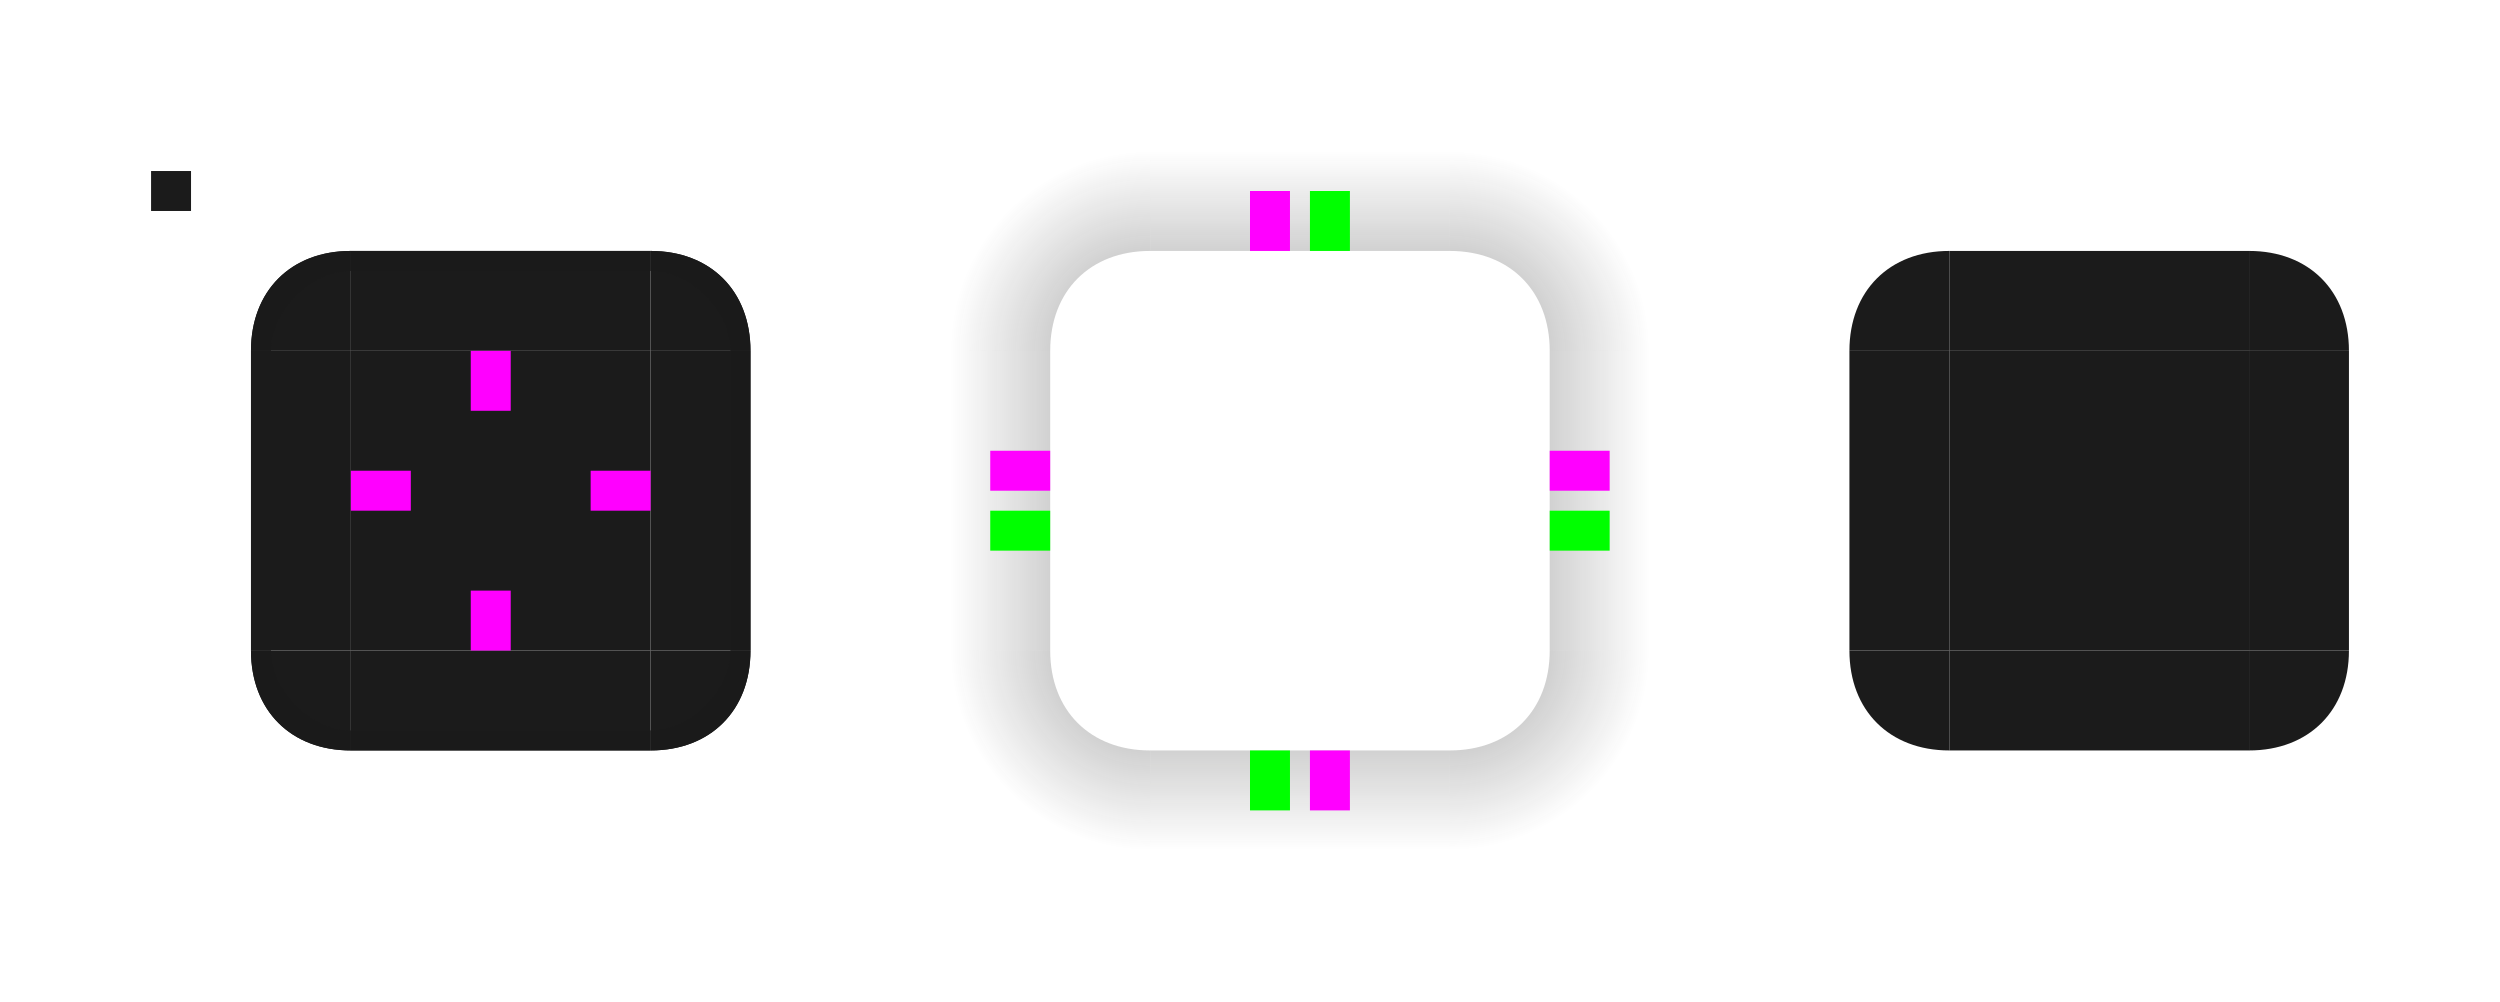
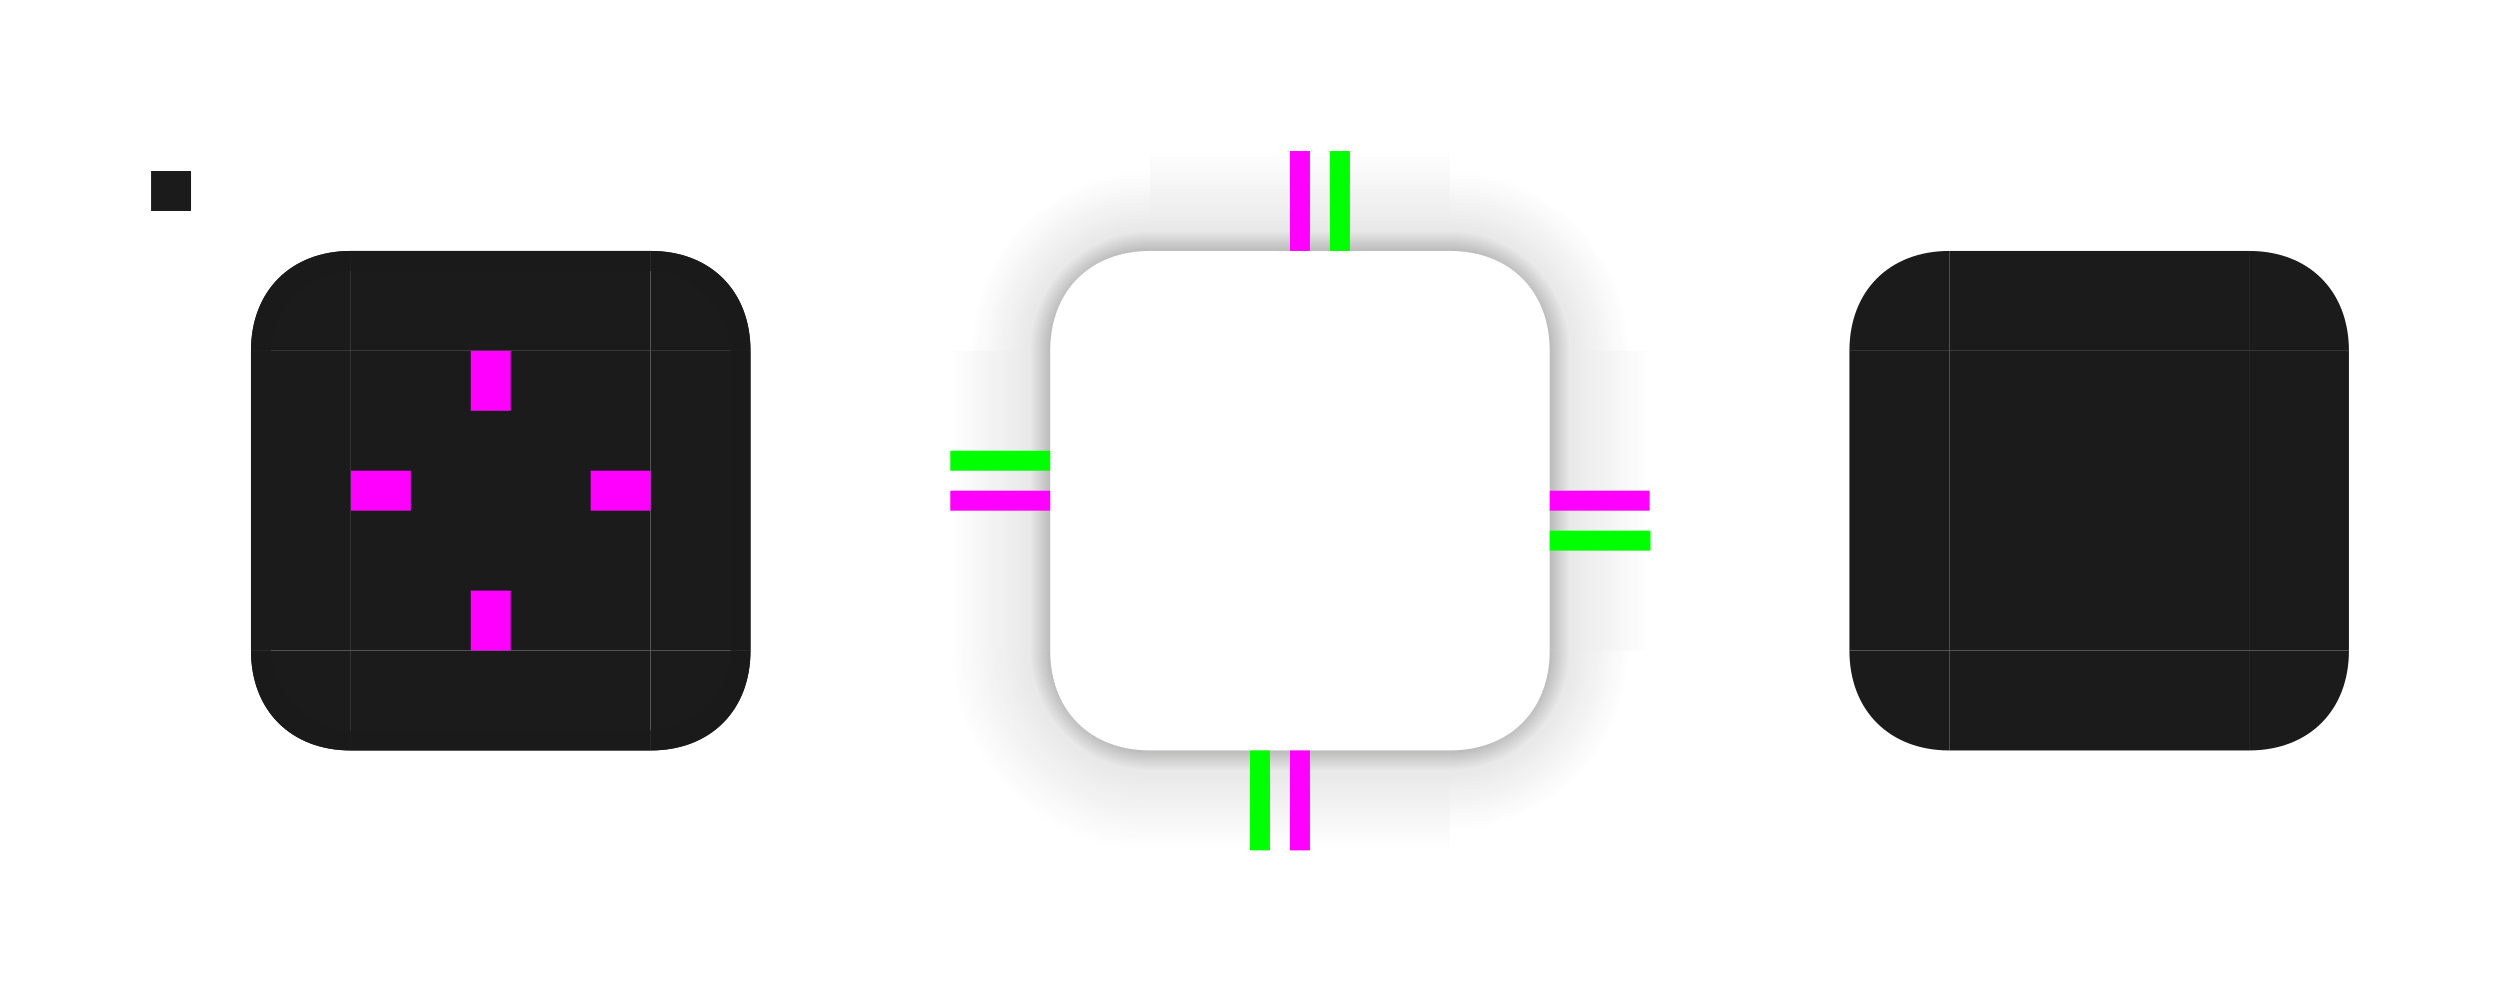
<svg xmlns="http://www.w3.org/2000/svg" xmlns:xlink="http://www.w3.org/1999/xlink" width="33.104mm" height="13.26mm" viewBox="0 0 125.118 50.118" version="1.1" id="svg4399">
  <defs id="defs4393">
+     <linearGradient xlink:href="#linearGradient5353" id="linearGradient5255" x1="255" y1="602.5" x2="260" y2="602.5" gradientUnits="userSpaceOnUse" gradientTransform="translate(-1.1e-4,-1.6e-4)" />
    <linearGradient id="linearGradient5353">
      <stop style="stop-color:#1a1a1a;stop-opacity:0" offset="0" id="stop5349" />
-       <stop style="stop-color:#1b1b1b;stop-opacity:0.2" offset="1" id="stop5351" />
+       <stop style="stop-color:#1a1a1a;stop-opacity:0.098;" offset="0.8" id="stop968" />
+       <stop style="stop-color:#1b1b1b;stop-opacity:0.3" offset="1" id="stop5351" />
    </linearGradient>
+     <linearGradient xlink:href="#linearGradient5347" id="linearGradient5255-5" x1="255" y1="603" x2="260" y2="603" gradientUnits="userSpaceOnUse" gradientTransform="translate(-544.9999,-1205)" />
    <linearGradient id="linearGradient5347">
      <stop style="stop-color:#1a1a1a;stop-opacity:0" offset="0" id="stop5343" />
-       <stop style="stop-color:#1b1b1b;stop-opacity:0.2" offset="1" id="stop5345" />
+       <stop style="stop-color:#1a1a1a;stop-opacity:0.098;" offset="0.8" id="stop966" />
+       <stop style="stop-color:#1b1b1b;stop-opacity:0.3" offset="1" id="stop5345" />
    </linearGradient>
-     <linearGradient id="linearGradient5341">
-       <stop style="stop-color:#1a1a1a;stop-opacity:0" offset="0" id="stop5337" />
-       <stop style="stop-color:#1b1b1b;stop-opacity:0.2" offset="1" id="stop5339" />
+     <linearGradient xlink:href="#linearGradient5347" id="linearGradient5255-9" x1="255" y1="602.5" x2="260" y2="602.5" gradientUnits="userSpaceOnUse" gradientTransform="translate(329.9998,-874.9999)" />
+     <linearGradient xlink:href="#linearGradient5251" id="linearGradient5255-7" x1="255" y1="602.5" x2="260" y2="602.5" gradientUnits="userSpaceOnUse" gradientTransform="translate(-874.9998,-330.0001)" />
+     <linearGradient id="linearGradient5251">
+       <stop style="stop-color:#1a1a1a;stop-opacity:0" offset="0" id="stop5247" />
+       <stop style="stop-color:#1a1a1a;stop-opacity:0.1" offset="0.8" id="stop952" />
+       <stop style="stop-color:#1b1b1a;stop-opacity:0.3" offset="1" id="stop5249" />
    </linearGradient>
+     <radialGradient xlink:href="#linearGradient976" id="radialGradient5327" cx="265" cy="610" fx="265" fy="610" r="5" gradientUnits="userSpaceOnUse" gradientTransform="matrix(-2,0,0,-2,794.9999,1830)" />
+     <linearGradient id="linearGradient976">
+       <stop style="stop-color:#1b1b1b;stop-opacity:1" offset="0" id="stop970" />
+       <stop style="stop-color:#1a1a1a;stop-opacity:0.3" offset="0.5" id="stop991" />
+       <stop style="stop-color:#1a1a1a;stop-opacity:0.1" offset="0.6" id="stop1383" />
+       <stop style="stop-color:#1a1a1a;stop-opacity:0" offset="1" id="stop974" />
+     </linearGradient>
+     <radialGradient xlink:href="#linearGradient960" id="radialGradient5327-1" cx="265" cy="610" fx="265" fy="610" r="5" gradientUnits="userSpaceOnUse" gradientTransform="matrix(0,2,-2,0,1500,79.99984)" />
+     <linearGradient id="linearGradient960">
+       <stop style="stop-color:#1b1b1b;stop-opacity:1" offset="0" id="stop954" />
+       <stop style="stop-color:#1a1a1a;stop-opacity:0.3" offset="0.5" id="stop964" />
+       <stop style="stop-color:#1a1a1a;stop-opacity:0.1" offset="0.6" id="stop956" />
+       <stop style="stop-color:#1a1a1a;stop-opacity:0" offset="0.9" id="stop962" />
+       <stop style="stop-color:#1a1a1a;stop-opacity:0" offset="1" id="stop958" />
+     </linearGradient>
+     <radialGradient xlink:href="#linearGradient960" id="radialGradient5327-6" cx="265" cy="610" fx="265" fy="610" r="5" gradientUnits="userSpaceOnUse" gradientTransform="matrix(2,0,0,2,-250.0001,-625.0002)" />
+     <radialGradient xlink:href="#linearGradient5325" id="radialGradient5327-0" cx="265" cy="610" fx="265" fy="610" r="5" gradientUnits="userSpaceOnUse" gradientTransform="matrix(0,-2,2,0,-955.0001,1125)" />
    <linearGradient id="linearGradient5325">
      <stop style="stop-color:#1b1b1b;stop-opacity:1" offset="0" id="stop5321" />
-       <stop style="stop-color:#1a1a1a;stop-opacity:0.206" offset="0.495" id="stop5355" />
+       <stop style="stop-color:#1a1a1a;stop-opacity:0.3" offset="0.5" id="stop996" />
+       <stop style="stop-color:#1a1a1a;stop-opacity:0.1" offset="0.6" id="stop994" />
+       <stop style="stop-color:#1a1a1a;stop-opacity:0" offset="0.9" id="stop5355" />
      <stop style="stop-color:#1a1a1a;stop-opacity:0" offset="1" id="stop5323" />
    </linearGradient>
-     <linearGradient id="linearGradient5251">
-       <stop style="stop-color:#1a1a1a;stop-opacity:0" offset="0" id="stop5247" />
-       <stop style="stop-color:#1b1b1a;stop-opacity:0.2" offset="1" id="stop5249" />
-     </linearGradient>
-     <linearGradient xlink:href="#linearGradient5353" id="linearGradient5255" x1="255" y1="602.5" x2="260" y2="602.5" gradientUnits="userSpaceOnUse" />
-     <linearGradient xlink:href="#linearGradient5341" id="linearGradient5255-5" x1="255" y1="602.5" x2="260" y2="602.5" gradientUnits="userSpaceOnUse" gradientTransform="translate(-545,-1205)" />
-     <linearGradient xlink:href="#linearGradient5347" id="linearGradient5255-9" x1="255" y1="602.5" x2="260" y2="602.5" gradientUnits="userSpaceOnUse" gradientTransform="translate(330,-875)" />
-     <linearGradient xlink:href="#linearGradient5251" id="linearGradient5255-7" x1="255" y1="602.5" x2="260" y2="602.5" gradientUnits="userSpaceOnUse" gradientTransform="translate(-875,-330)" />
-     <radialGradient xlink:href="#linearGradient5325" id="radialGradient5327" cx="265" cy="610" fx="265" fy="610" r="5" gradientUnits="userSpaceOnUse" gradientTransform="matrix(-2,0,0,-2,795,1830)" />
-     <radialGradient xlink:href="#linearGradient5325" id="radialGradient5327-1" cx="265" cy="610" fx="265" fy="610" r="5" gradientUnits="userSpaceOnUse" gradientTransform="matrix(0,2,-2,0,1500,80)" />
-     <radialGradient xlink:href="#linearGradient5325" id="radialGradient5327-6" cx="265" cy="610" fx="265" fy="610" r="5" gradientUnits="userSpaceOnUse" gradientTransform="matrix(2,0,0,2,-250,-625)" />
-     <radialGradient xlink:href="#linearGradient5325" id="radialGradient5327-0" cx="265" cy="610" fx="265" fy="610" r="5" gradientUnits="userSpaceOnUse" gradientTransform="matrix(0,-2,2,0,-955,1125)" />
  </defs>
  <g id="layer1" transform="translate(-207.4408,-577.4409)">
    <rect style="fill:#1b1b1b;fill-opacity:1;stroke-opacity:0" id="center" width="15" height="15" x="225" y="595" />
    <g id="left">
      <rect style="fill:#1b1b1b;fill-opacity:1;stroke-opacity:0" id="rect4988" width="5" height="15" x="220" y="595" />
      <path style="fill:#1b1b1b;fill-opacity:1;stroke:none;stroke-width:1px;stroke-linecap:butt;stroke-linejoin:miter;stroke-opacity:1" d="m 220,595 v 15 h 1 v -15 z" id="path4994" />
    </g>
    <g id="right">
      <rect style="fill:#1b1b1b;fill-opacity:1;stroke-opacity:0" id="rect4984" width="5" height="15" x="240" y="595" />
      <path style="fill:#1a1a1a;stroke:none;stroke-width:1px;stroke-linecap:butt;stroke-linejoin:miter;stroke-opacity:1" d="m 244,595 v 15 h 1 v -15 z" id="path4996" />
    </g>
    <g id="top">
      <rect style="fill:#1b1b1b;fill-opacity:1;stroke-opacity:0" id="rect4986" width="15" height="5" x="225" y="590" />
      <path style="fill:#1a1a1a;stroke:none;stroke-width:1px;stroke-linecap:butt;stroke-linejoin:miter;stroke-opacity:1" d="m 225,590 h 15 v 1 h -15 z" id="path4998" />
    </g>
    <g id="bottom">
      <rect style="fill:#1b1b1b;fill-opacity:1;stroke-opacity:0" id="rect4990" width="15" height="5" x="225" y="610" />
      <path style="fill:#1a1a1a;stroke:none;stroke-width:1px;stroke-linecap:butt;stroke-linejoin:miter;stroke-opacity:1" d="m 225,615 h 15 v -1 h -15 z" id="path5000" />
    </g>
    <g id="topleft">
      <path style="fill:#1b1b1b;fill-opacity:1;stroke:none;stroke-width:1px;stroke-linecap:butt;stroke-linejoin:miter;stroke-opacity:1" d="m 225,590 c -3,0 -5,2 -5,5 h 5 z" id="path5002" />
      <path style="fill:#1a1a1a;stroke:none;stroke-width:1px;stroke-linecap:butt;stroke-linejoin:miter;stroke-opacity:1" d="m 220,595 c 0,-3 2,-5 5,-5 v 1 c -2,0 -4,2 -4,4 z" id="path5033" />
    </g>
    <g id="topright">
      <path style="fill:#1b1b1b;fill-opacity:1;stroke:none;stroke-width:1px;stroke-linecap:butt;stroke-linejoin:miter;stroke-opacity:1" d="m 245,595 c 0,-3 -2,-5 -5,-5 v 5 z" id="path5002-4" />
      <path style="fill:#1a1a1a;stroke:none;stroke-width:1px;stroke-linecap:butt;stroke-linejoin:miter;stroke-opacity:1" d="m 240,590 c 3,0 5,2 5,5 h -1 c 0,-2 -2,-4 -4,-4 z" id="path5033-6" />
    </g>
    <g id="bottomright">
      <path style="fill:#1b1b1b;fill-opacity:1;stroke:none;stroke-width:1px;stroke-linecap:butt;stroke-linejoin:miter;stroke-opacity:1" d="m 240,615 c 3,0 5,-2 5,-5 h -5 z" id="path5002-44" />
      <path style="fill:#1a1a1a;stroke:none;stroke-width:1px;stroke-linecap:butt;stroke-linejoin:miter;stroke-opacity:1" d="m 245,610 c 0,3 -2,5 -5,5 v -1 c 2,0 4,-2 4,-4 z" id="path5033-3" />
    </g>
    <g id="bottomleft">
      <path style="fill:#1b1b1b;fill-opacity:1;stroke:none;stroke-width:1px;stroke-linecap:butt;stroke-linejoin:miter;stroke-opacity:1" d="m 220,610 c 0,3 2,5 5,5 v -5 z" id="path5002-7" />
      <path style="fill:#1a1a1a;stroke:none;stroke-width:1px;stroke-linecap:butt;stroke-linejoin:miter;stroke-opacity:1" d="m 225,615 c -3,0 -5,-2 -5,-5 h 1 c 0,2 2,4 4,4 z" id="path5033-1" />
    </g>
    <rect style="fill:#1b1b1b;fill-opacity:1;stroke-opacity:0" id="mask-center" width="15" height="15" x="305" y="595" />
    <g id="mask-left" transform="translate(80)">
      <rect style="fill:#1b1b1b;fill-opacity:1;stroke-opacity:0" id="mask-left2" width="5" height="15" x="220" y="595" />
    </g>
    <g id="mask-right" transform="translate(79.99989,-1.6e-4)">
      <rect style="fill:#1b1b1b;fill-opacity:1;stroke-opacity:0" id="mask-right2" width="5" height="15" x="240" y="595" />
    </g>
    <g id="mask-top" transform="translate(80)">
      <rect style="fill:#1b1b1b;fill-opacity:1;stroke-opacity:0" id="mask-top2" width="15" height="5" x="225" y="590" />
    </g>
    <g id="mask-bottom" transform="translate(80)">
      <rect style="fill:#1b1b1b;fill-opacity:1;stroke-opacity:0" id="mask-bottom2" width="15" height="5" x="225" y="610" />
    </g>
    <g id="mask-topleft" transform="translate(80)">
      <path style="fill:#1b1b1b;fill-opacity:1;stroke:none;stroke-width:1px;stroke-linecap:butt;stroke-linejoin:miter;stroke-opacity:1" d="m 225,590 c -3,0 -5,2 -5,5 h 5 z" id="mask-topleft2" />
    </g>
    <g id="mask-topright" transform="translate(80)">
      <path style="fill:#1b1b1b;fill-opacity:1;stroke:none;stroke-width:1px;stroke-linecap:butt;stroke-linejoin:miter;stroke-opacity:1" d="m 245,595 c 0,-3 -2,-5 -5,-5 v 5 z" id="mask-topright2" />
    </g>
    <g id="mask-bottomright" transform="translate(80)">
      <path style="fill:#1b1b1b;fill-opacity:1;stroke:none;stroke-width:1px;stroke-linecap:butt;stroke-linejoin:miter;stroke-opacity:1" d="m 240,615 c 3,0 5,-2 5,-5 h -5 z" id="mask-bottomright2" />
    </g>
    <g id="mask-bottomleft" transform="translate(80)">
      <path style="fill:#1b1b1b;fill-opacity:1;stroke:none;stroke-width:1px;stroke-linecap:butt;stroke-linejoin:miter;stroke-opacity:1" d="m 220,610 c 0,3 2,5 5,5 v -5 z" id="mask-bottomleft2" />
    </g>
+     <rect style="opacity:1;fill:#1b1b1b;fill-opacity:1;stroke:none;stroke-opacity:0" id="hint-tile-center" width="2" height="2" x="215" y="586" />
+     <rect style="opacity:1;fill:#ff00ff;fill-opacity:1;stroke:none;stroke-width:1.512" id="hint-left-margin" width="3" height="2" x="225" y="601" />
+     <rect style="fill:#ff00ff;fill-opacity:1;stroke:none;stroke-width:1.512" id="hint-top-margin" width="3" height="2" x="595" y="-233" transform="rotate(90)" />
+     <rect style="fill:#ff00ff;fill-opacity:1;stroke:none;stroke-width:1.512" id="hint-right-margin" width="3" height="2" x="237" y="601" />
+     <rect style="fill:#ff00ff;fill-opacity:1;stroke:none;stroke-width:1.512" id="hint-bottom-margin" width="3" height="2" x="607" y="-233" transform="rotate(90)" />
    <rect style="fill:url(#linearGradient5255);fill-opacity:1;stroke:none;stroke-opacity:0" id="shadow-left" width="5" height="15" x="255" y="595" />
    <rect style="fill:url(#linearGradient5255-5);fill-opacity:1;stroke:none;stroke-opacity:0" id="shadow-right" width="5" height="15" x="-290" y="-610" transform="scale(-1)" />
    <rect style="fill:url(#linearGradient5255-9);fill-opacity:1;stroke:none;stroke-opacity:0" id="shadow-top" width="5" height="15" x="585" y="-280" transform="rotate(90)" />
    <rect style="fill:url(#linearGradient5255-7);fill-opacity:1;stroke:none;stroke-opacity:0" id="shadow-bottom" width="5" height="15" x="-620" y="265" transform="rotate(-90)" />
    <path style="fill:url(#radialGradient5327);fill-opacity:1;stroke:none;stroke-width:1px;stroke-linecap:butt;stroke-linejoin:miter;stroke-opacity:1" d="m 260,610 h -5 v 10 h 10 v -5 c -3,0 -5,-2 -5,-5 z" id="shadow-bottomleft" />
-     <path style="fill:url(#radialGradient5327-1);fill-opacity:1;stroke:none;stroke-width:1px;stroke-linecap:butt;stroke-linejoin:miter;stroke-opacity:1" d="m 280,615 v 5 h 10 v -10 h -5 c 0,3 -2,5 -5,5 z" id="shadow-bottomright" />
+     <path style="fill:url(#radialGradient5327-1);fill-opacity:1;stroke:none;stroke-width:1px;stroke-linecap:butt;stroke-linejoin:miter;stroke-opacity:1" d="m 280,615 v 5 h 10 v -10 l -5,-1.3e-4 c 0,3 -2,5 -5,5 z" id="shadow-bottomright" />
    <path style="fill:url(#radialGradient5327-6);fill-opacity:1;stroke:none;stroke-width:1px;stroke-linecap:butt;stroke-linejoin:miter;stroke-opacity:1" d="m 285,595 h 5 v -10 h -10 v 5 c 3,0 5,2 5,5 z" id="shadow-topright" />
    <path style="fill:url(#radialGradient5327-0);fill-opacity:1;stroke:none;stroke-width:1px;stroke-linecap:butt;stroke-linejoin:miter;stroke-opacity:1" d="m 265,590 v -5 h -10 v 10 h 5 c 0,-3 2,-5 5,-5 z" id="shadow-topleft" />
    <rect style="opacity:0.206;fill:#ff00ff;fill-opacity:0;stroke:none;stroke-opacity:0" id="rect5411" width="5" height="1" x="255" y="602" />
-     <rect style="opacity:1;fill:#1b1b1b;fill-opacity:1;stroke:none;stroke-opacity:0" id="hint-tile-center" width="2" height="2" x="215" y="586" />
-     <rect style="opacity:1;fill:#ff00ff;fill-opacity:1;stroke:none;stroke-width:1.512" id="hint-left-margin" width="3" height="2" x="225" y="601" />
-     <rect style="fill:#ff00ff;fill-opacity:1;stroke:none;stroke-width:1.512" id="hint-top-margin" width="3" height="2" x="595" y="-233" transform="rotate(90)" />
-     <rect style="fill:#ff00ff;fill-opacity:1;stroke:none;stroke-width:1.512" id="hint-right-margin" width="3" height="2" x="237" y="601" />
-     <rect style="fill:#ff00ff;fill-opacity:1;stroke:none;stroke-width:1.512" id="hint-bottom-margin" width="3" height="2" x="607" y="-233" transform="rotate(90)" />
-     <rect style="opacity:1;fill:#ff00ff;fill-opacity:1;stroke:none;stroke-width:1.512" id="shadow-hint-left-margin" width="3" height="2" x="257" y="600" />
-     <rect style="fill:#ff00ff;fill-opacity:1;stroke:none;stroke-width:1.512" id="shadow-hint-top-margin" width="3" height="2" x="-590" y="270" transform="rotate(-90)" />
-     <rect style="fill:#ff00ff;fill-opacity:1;stroke:none;stroke-width:1.512" id="shadow-hint-bottom-margin" width="3" height="2" x="-618" y="273" transform="rotate(-90)" />
-     <rect style="fill:#ff00ff;fill-opacity:1;stroke:none;stroke-width:1.512" id="shadow-hint-right-margin" width="3" height="2" x="285" y="600" />
-     <rect style="opacity:1;fill:#00ff00;fill-opacity:1;stroke:none;stroke-width:1.512" id="shadow-hint-right-inset" width="3" height="2" x="285" y="603" />
-     <rect style="opacity:1;fill:#00ff00;fill-opacity:1;stroke:none;stroke-width:1.512" id="shadow-hint-bottom-inset" width="3" height="2" x="615" y="-272" transform="rotate(90)" />
-     <rect style="opacity:1;fill:#00ff00;fill-opacity:1;stroke:none;stroke-width:1.512" id="shadow-hint-top-inset" width="3" height="2" x="-590" y="273" transform="rotate(-90)" />
-     <rect style="opacity:1;fill:#00ff00;fill-opacity:1;stroke:none;stroke-width:1.512" id="shadow-hint-left-inset" width="3" height="2" x="257" y="603" />
+     <rect style="fill:#ff00ff;fill-opacity:1;stroke:none;stroke-opacity:0" id="shadow-hint-left-margin" width="5" height="1" x="255" y="602" />
+     <rect style="fill:#ff00ff;fill-opacity:1;stroke:none;stroke-opacity:0" id="shadow-hint-top-margin" width="1" height="5" x="272" y="585" />
+     <rect style="fill:#ff00ff;fill-opacity:1;stroke:none;stroke-opacity:0" id="shadow-hint-right-margin" width="5" height="1" x="285" y="602" />
+     <rect style="fill:#ff00ff;fill-opacity:1;stroke:none;stroke-opacity:0" id="shadow-hint-bottom-margin" width="1" height="5" x="272" y="615" />
+     <rect style="fill:#00ff00;fill-opacity:1;stroke:none;stroke-width:0.775;stroke-opacity:0" id="shadow-hint-top-inset" width="1" height="5" x="274" y="585" />
+     <rect style="fill:#00ff00;fill-opacity:1;stroke:none;stroke-width:0.639;stroke-opacity:0" id="shadow-hint-right-inset" width="5.045" height="1" x="285" y="604" />
+     <rect style="fill:#00ff00;fill-opacity:1;stroke:none;stroke-width:0.775;stroke-opacity:0" id="shadow-hint-bottom-margin-0" width="1" height="5" x="270" y="615" />
+     <rect style="fill:#00ff00;fill-opacity:1;stroke:none;stroke-width:0.632;stroke-opacity:0" id="shadow-hint-left-inset" width="5" height="1" x="255" y="600" />
  </g>
</svg>
